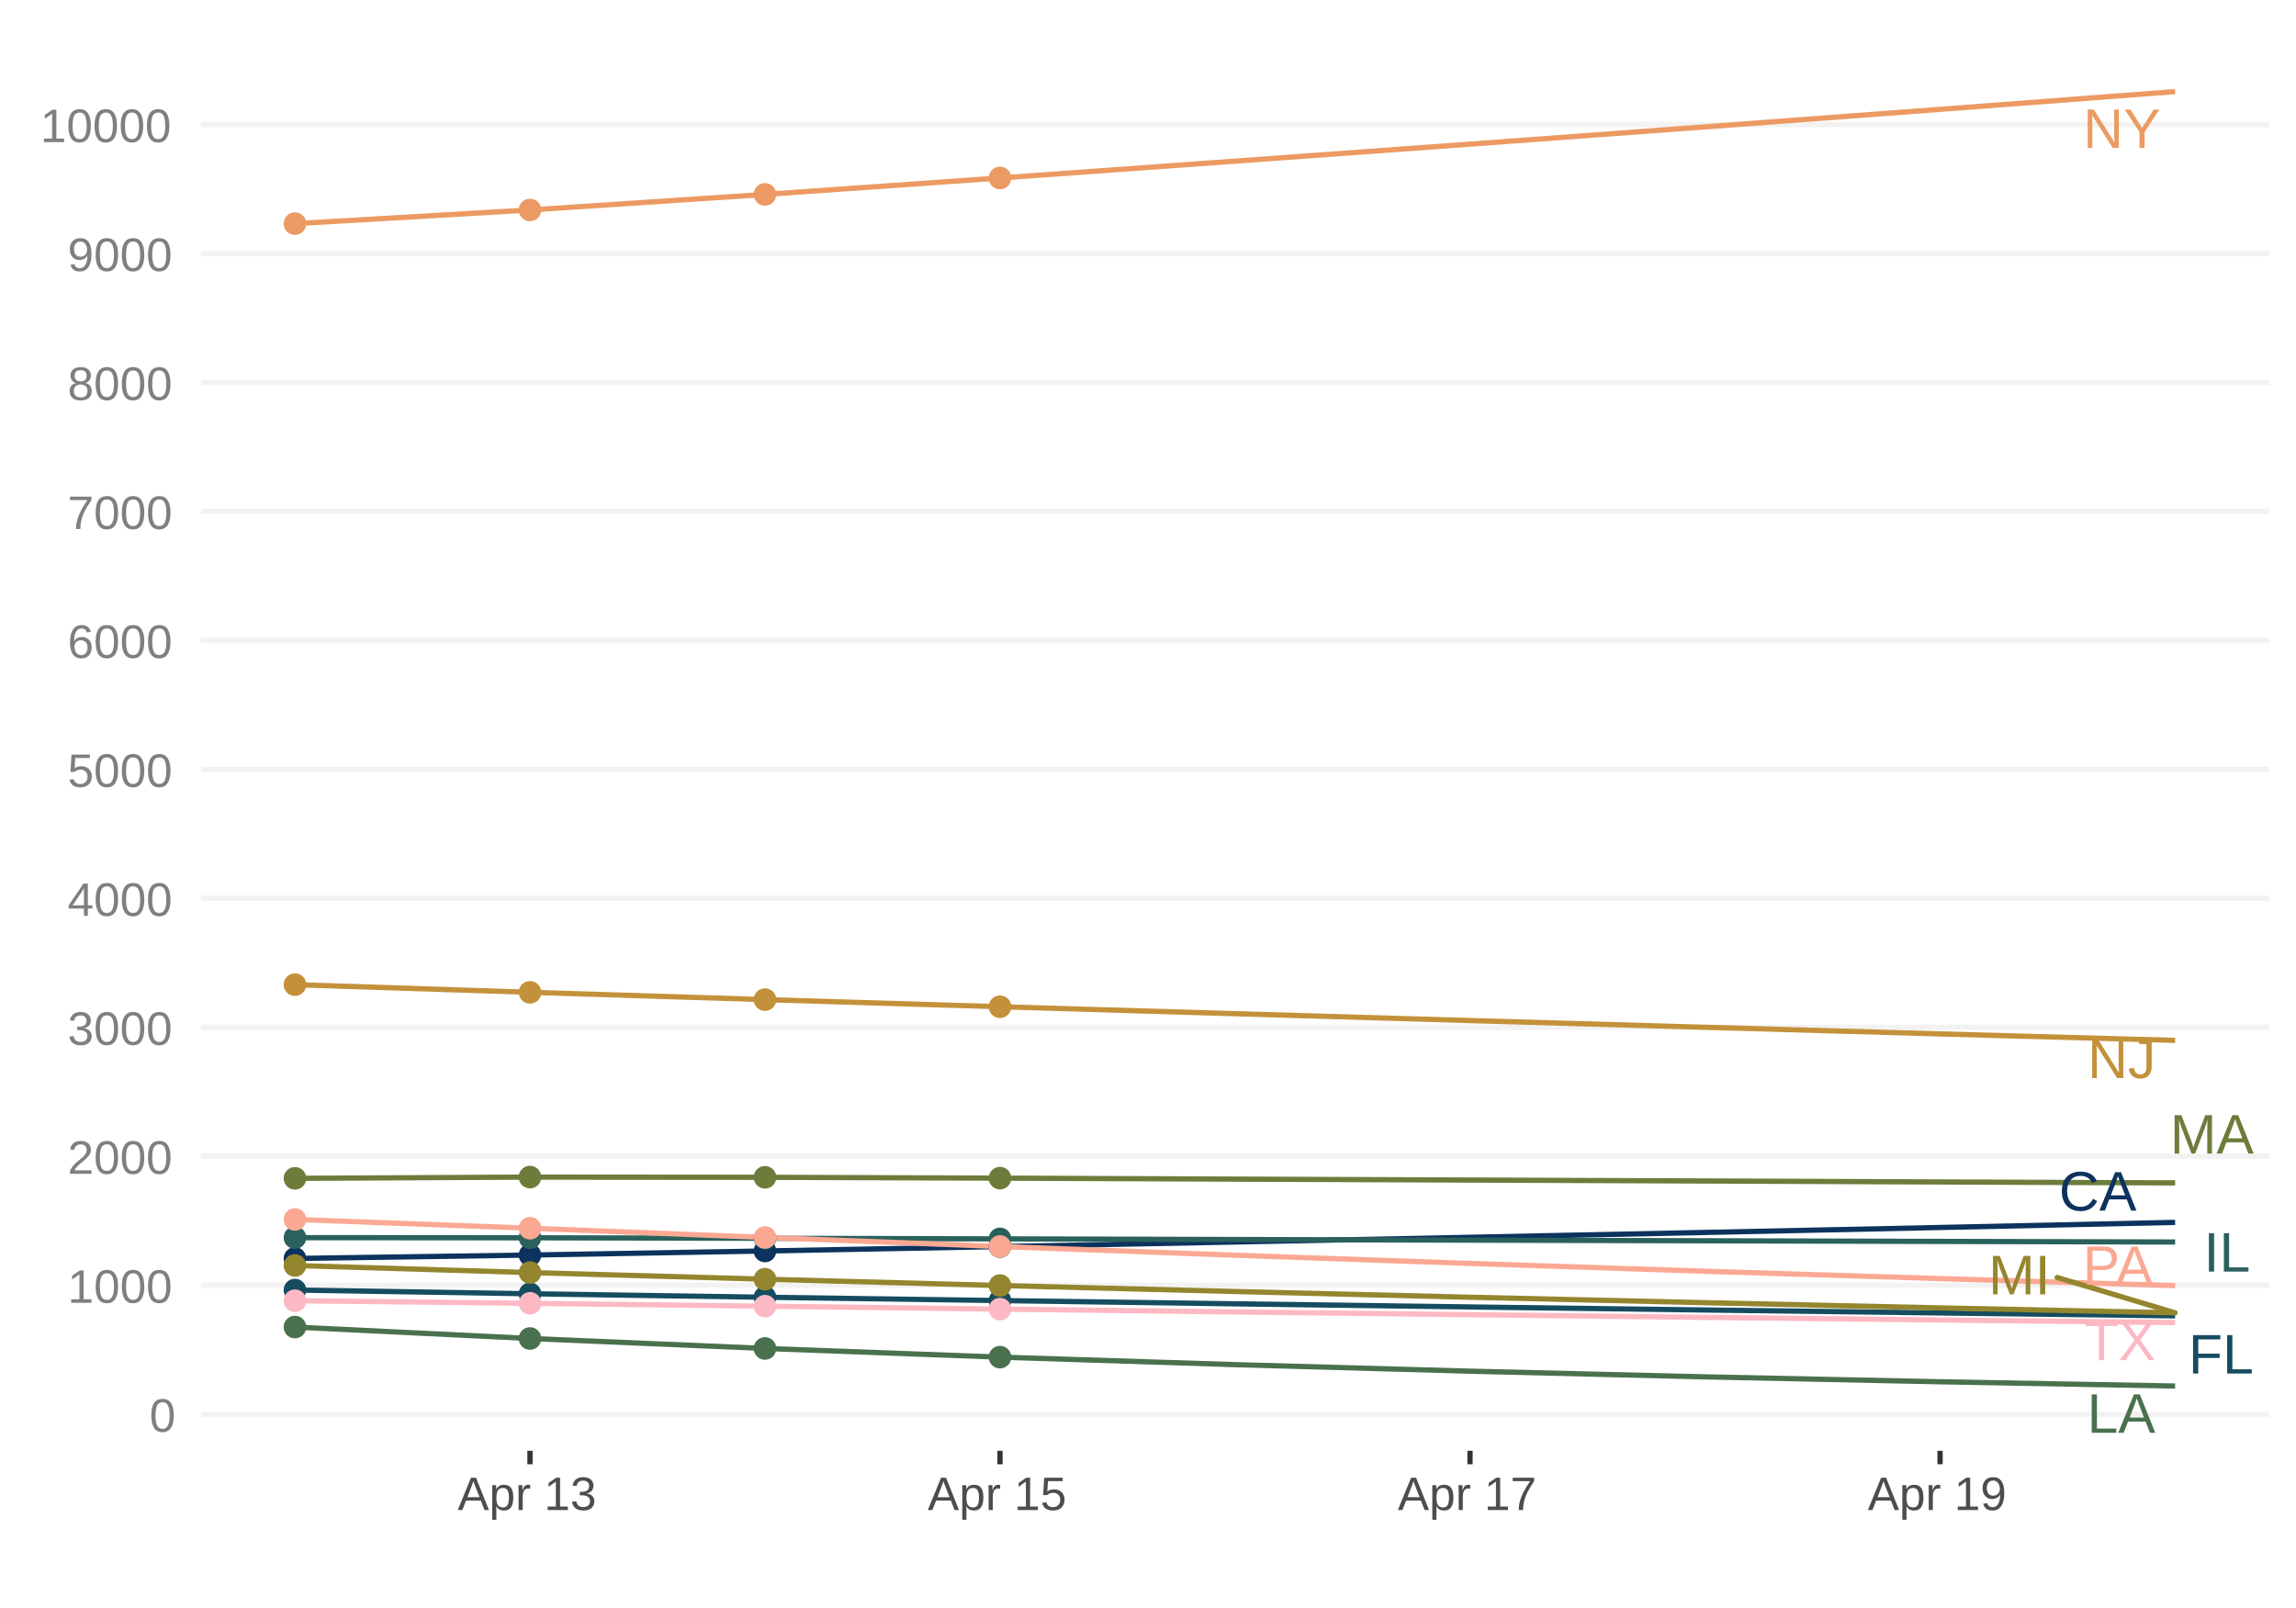
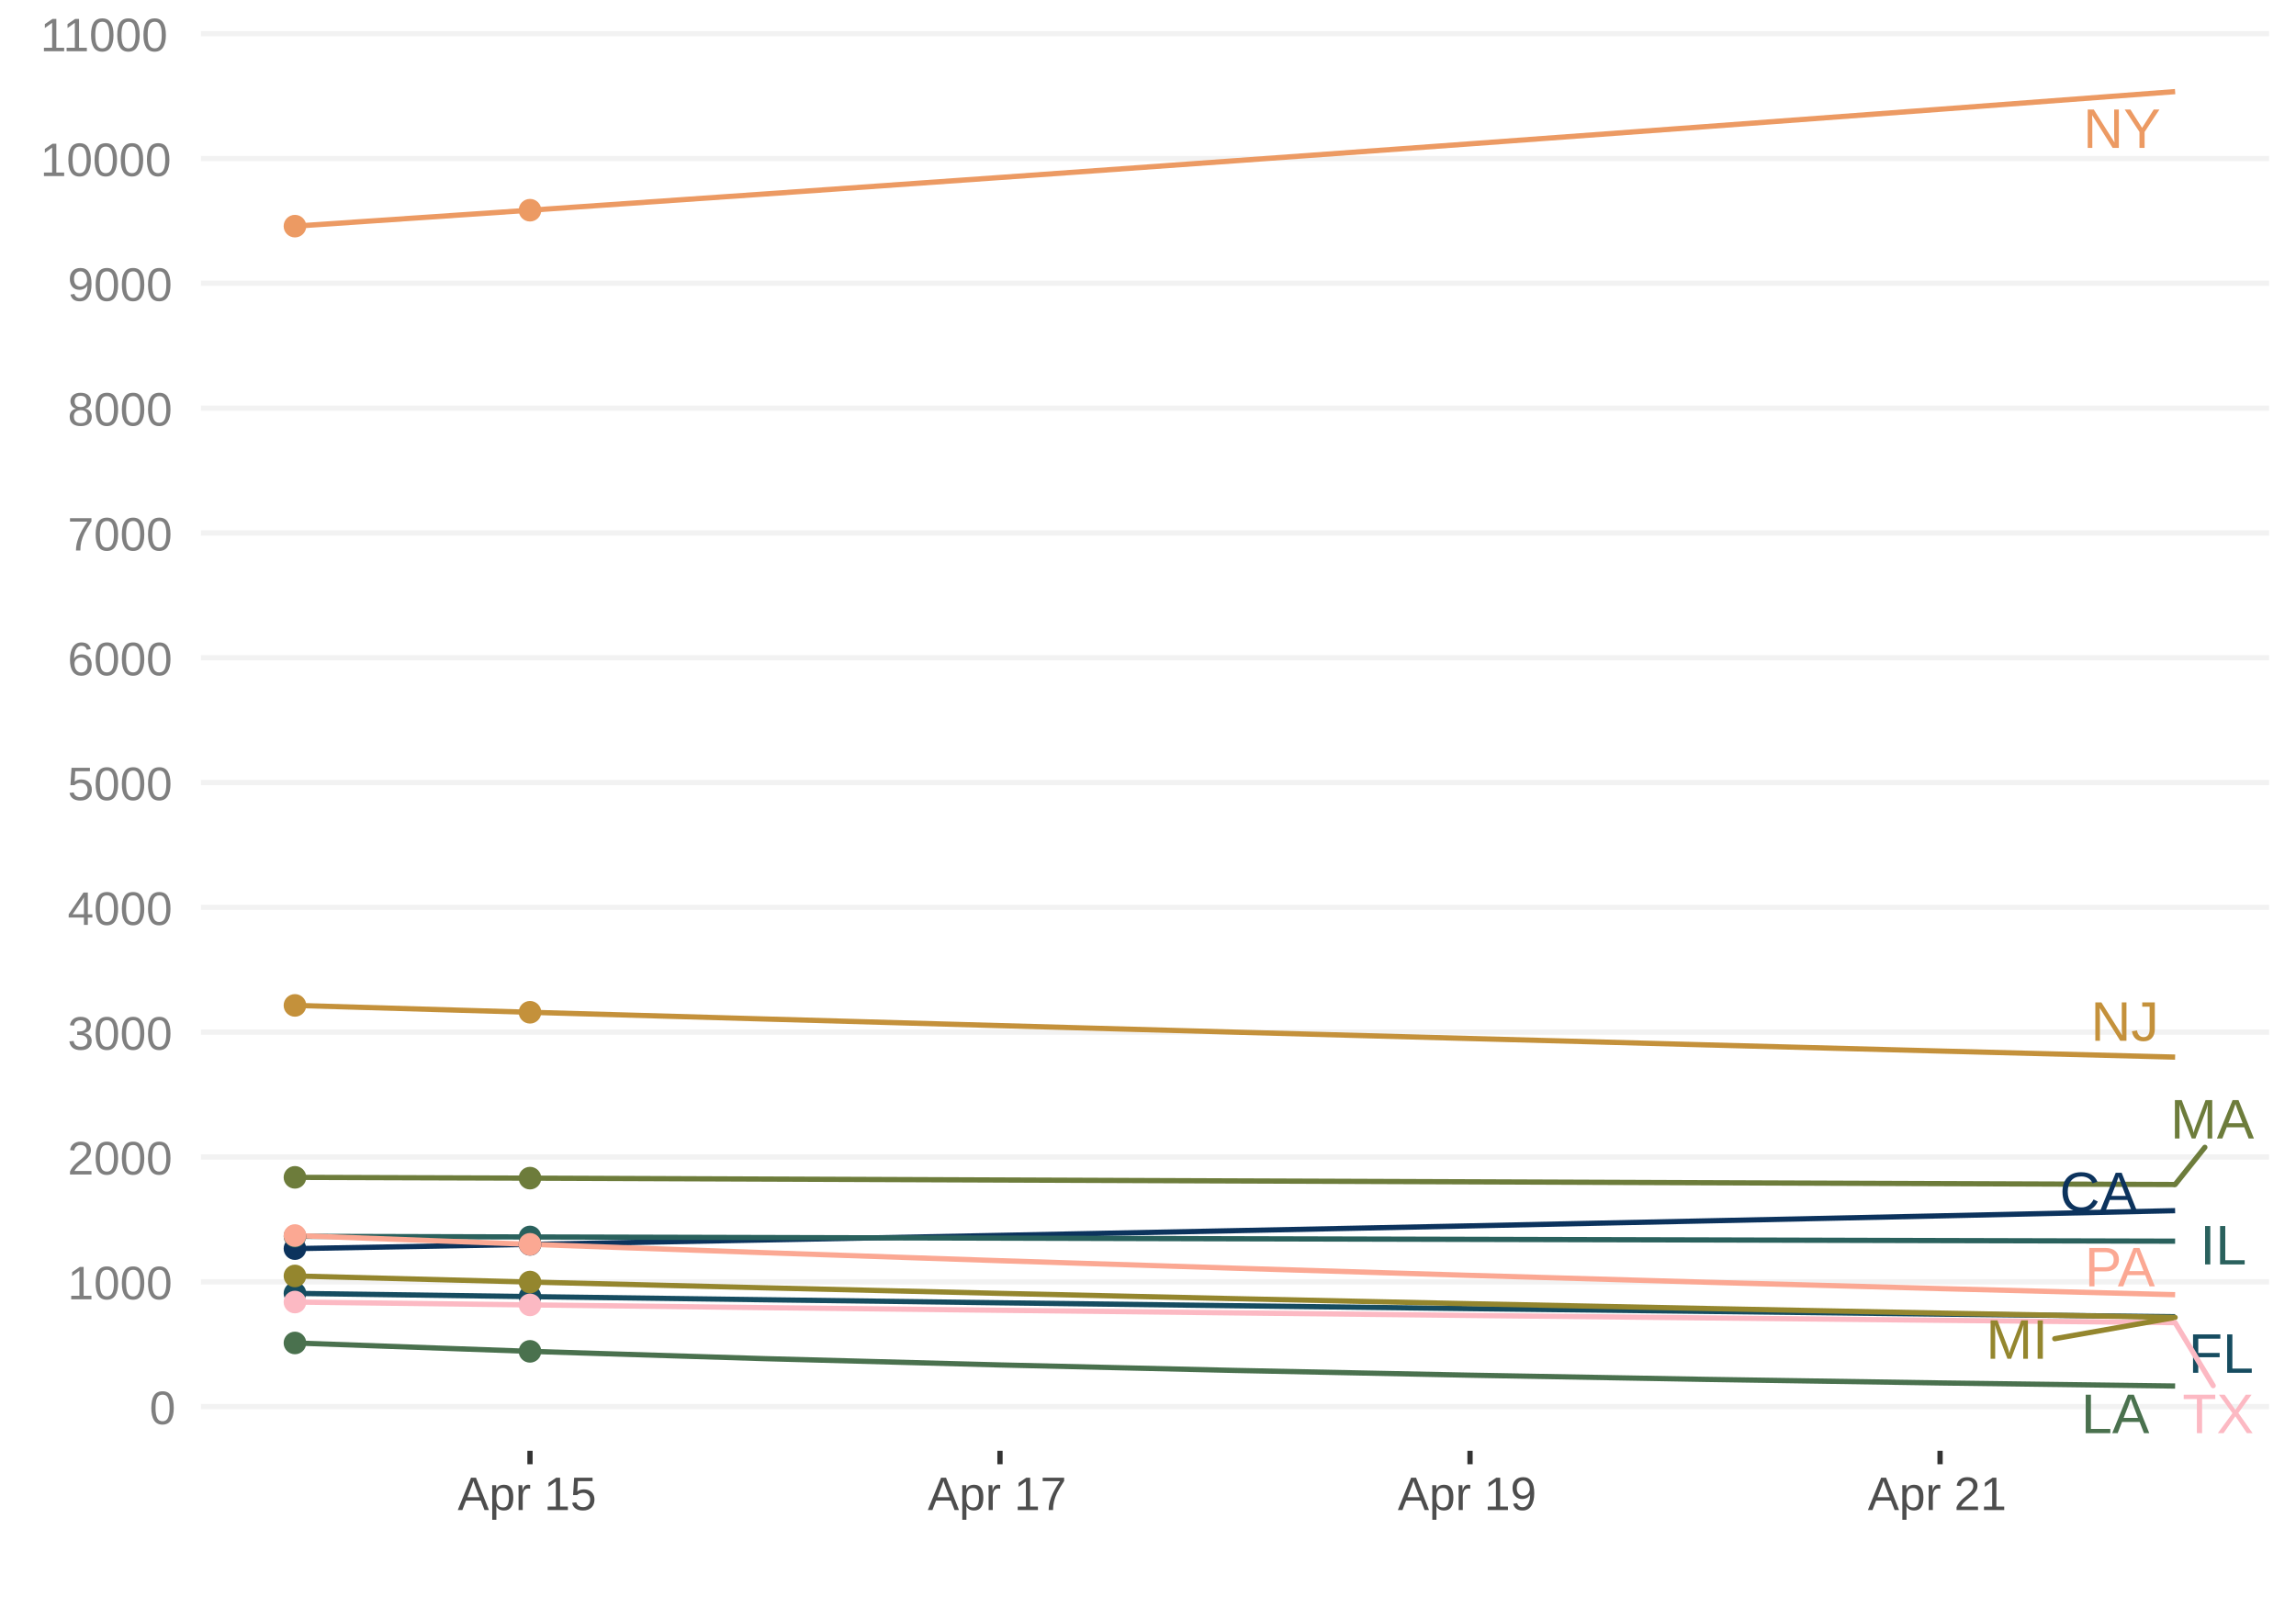
<svg xmlns="http://www.w3.org/2000/svg" viewBox="0 0 468.00 327.60">
  <defs>
    <style type="text/css">
    line, polyline, polygon, path, rect, circle {
      fill: none;
      stroke: #000000;
      stroke-linecap: round;
      stroke-linejoin: round;
      stroke-miterlimit: 10.00;
    }
  </style>
  </defs>
  <rect width="100%" height="100%" style="stroke: none; fill: none;" />
  <rect x="0.00" y="0.00" width="468.00" height="327.60" style="stroke-width: 1.07; stroke: none;" />
  <defs>
    <clipPath id="cpNDAuOTZ8NDYyLjUyfDI5NS43NHw1LjQ4">
      <rect x="40.96" y="5.48" width="421.56" height="290.26" />
    </clipPath>
  </defs>
-   <polyline points="40.96,288.28 462.52,288.28 " style="stroke-width: 1.07; stroke: #000000; stroke-opacity: 0.051; stroke-linecap: butt;" clip-path="url(#cpNDAuOTZ8NDYyLjUyfDI5NS43NHw1LjQ4)" />
-   <polyline points="40.96,261.99 462.52,261.99 " style="stroke-width: 1.07; stroke: #000000; stroke-opacity: 0.051; stroke-linecap: butt;" clip-path="url(#cpNDAuOTZ8NDYyLjUyfDI5NS43NHw1LjQ4)" />
-   <polyline points="40.96,235.70 462.52,235.70 " style="stroke-width: 1.07; stroke: #000000; stroke-opacity: 0.051; stroke-linecap: butt;" clip-path="url(#cpNDAuOTZ8NDYyLjUyfDI5NS43NHw1LjQ4)" />
-   <polyline points="40.96,209.41 462.52,209.41 " style="stroke-width: 1.07; stroke: #000000; stroke-opacity: 0.051; stroke-linecap: butt;" clip-path="url(#cpNDAuOTZ8NDYyLjUyfDI5NS43NHw1LjQ4)" />
-   <polyline points="40.96,183.12 462.52,183.12 " style="stroke-width: 1.07; stroke: #000000; stroke-opacity: 0.051; stroke-linecap: butt;" clip-path="url(#cpNDAuOTZ8NDYyLjUyfDI5NS43NHw1LjQ4)" />
-   <polyline points="40.96,156.83 462.52,156.83 " style="stroke-width: 1.07; stroke: #000000; stroke-opacity: 0.051; stroke-linecap: butt;" clip-path="url(#cpNDAuOTZ8NDYyLjUyfDI5NS43NHw1LjQ4)" />
-   <polyline points="40.96,130.54 462.52,130.54 " style="stroke-width: 1.07; stroke: #000000; stroke-opacity: 0.051; stroke-linecap: butt;" clip-path="url(#cpNDAuOTZ8NDYyLjUyfDI5NS43NHw1LjQ4)" />
-   <polyline points="40.96,104.25 462.52,104.25 " style="stroke-width: 1.07; stroke: #000000; stroke-opacity: 0.051; stroke-linecap: butt;" clip-path="url(#cpNDAuOTZ8NDYyLjUyfDI5NS43NHw1LjQ4)" />
-   <polyline points="40.96,77.96 462.52,77.96 " style="stroke-width: 1.07; stroke: #000000; stroke-opacity: 0.051; stroke-linecap: butt;" clip-path="url(#cpNDAuOTZ8NDYyLjUyfDI5NS43NHw1LjQ4)" />
-   <polyline points="40.96,51.68 462.52,51.68 " style="stroke-width: 1.07; stroke: #000000; stroke-opacity: 0.051; stroke-linecap: butt;" clip-path="url(#cpNDAuOTZ8NDYyLjUyfDI5NS43NHw1LjQ4)" />
-   <polyline points="40.96,25.39 462.52,25.39 " style="stroke-width: 1.07; stroke: #000000; stroke-opacity: 0.051; stroke-linecap: butt;" clip-path="url(#cpNDAuOTZ8NDYyLjUyfDI5NS43NHw1LjQ4)" />
-   <polyline points="60.12,256.53 108.03,255.84 155.93,255.01 203.83,254.11 251.74,253.18 299.64,252.22 347.55,251.23 395.45,250.22 443.36,249.18 " style="stroke-width: 1.07; stroke: #0C335D; stroke-linecap: butt;" clip-path="url(#cpNDAuOTZ8NDYyLjUyfDI5NS43NHw1LjQ4)" />
-   <polyline points="60.12,262.97 108.03,263.73 155.93,264.44 203.83,265.12 251.74,265.78 299.64,266.42 347.55,267.04 395.45,267.64 443.36,268.23 " style="stroke-width: 1.07; stroke: #164C60; stroke-linecap: butt;" clip-path="url(#cpNDAuOTZ8NDYyLjUyfDI5NS43NHw1LjQ4)" />
-   <polyline points="60.12,252.29 108.03,252.32 155.93,252.42 203.83,252.54 251.74,252.67 299.64,252.80 347.55,252.93 395.45,253.06 443.36,253.18 " style="stroke-width: 1.07; stroke: #2A615D; stroke-linecap: butt;" clip-path="url(#cpNDAuOTZ8NDYyLjUyfDI5NS43NHw1LjQ4)" />
-   <polyline points="60.12,270.52 108.03,272.85 155.93,274.88 203.83,276.65 251.74,278.18 299.64,279.51 347.55,280.67 395.45,281.67 443.36,282.54 " style="stroke-width: 1.07; stroke: #4A714E; stroke-linecap: butt;" clip-path="url(#cpNDAuOTZ8NDYyLjUyfDI5NS43NHw1LjQ4)" />
-   <polyline points="60.12,240.20 108.03,239.95 155.93,239.99 203.83,240.16 251.74,240.36 299.64,240.55 347.55,240.74 395.45,240.94 443.36,241.13 " style="stroke-width: 1.07; stroke: #6D7C3B; stroke-linecap: butt;" clip-path="url(#cpNDAuOTZ8NDYyLjUyfDI5NS43NHw1LjQ4)" />
-   <polyline points="60.12,257.97 108.03,259.41 155.93,260.76 203.83,262.05 251.74,263.27 299.64,264.44 347.55,265.55 395.45,266.61 443.36,267.62 " style="stroke-width: 1.07; stroke: #94862E; stroke-linecap: butt;" clip-path="url(#cpNDAuOTZ8NDYyLjUyfDI5NS43NHw1LjQ4)" />
-   <polyline points="60.12,200.72 108.03,202.28 155.93,203.77 203.83,205.22 251.74,206.64 299.64,208.04 347.55,209.41 395.45,210.76 443.36,212.08 " style="stroke-width: 1.07; stroke: #C4913B; stroke-linecap: butt;" clip-path="url(#cpNDAuOTZ8NDYyLjUyfDI5NS43NHw1LjQ4)" />
-   <polyline points="60.12,45.59 108.03,42.80 155.93,39.63 203.83,36.28 251.74,32.85 299.64,29.38 347.55,25.86 395.45,22.29 443.36,18.67 " style="stroke-width: 1.07; stroke: #EC9A63; stroke-linecap: butt;" clip-path="url(#cpNDAuOTZ8NDYyLjUyfDI5NS43NHw1LjQ4)" />
-   <polyline points="60.12,248.58 108.03,250.37 155.93,252.25 203.83,254.10 251.74,255.87 299.64,257.55 347.55,259.14 395.45,260.64 443.36,262.07 " style="stroke-width: 1.07; stroke: #FBA893; stroke-linecap: butt;" clip-path="url(#cpNDAuOTZ8NDYyLjUyfDI5NS43NHw1LjQ4)" />
-   <polyline points="60.12,265.15 108.03,265.68 155.93,266.26 203.83,266.86 251.74,267.44 299.64,268.00 347.55,268.55 395.45,269.08 443.36,269.60 " style="stroke-width: 1.07; stroke: #FCB9C3; stroke-linecap: butt;" clip-path="url(#cpNDAuOTZ8NDYyLjUyfDI5NS43NHw1LjQ4)" />
-   <circle cx="60.12" cy="256.53" r="1.95" style="stroke-width: 0.71; stroke: #0C335D; fill: #0C335D;" clip-path="url(#cpNDAuOTZ8NDYyLjUyfDI5NS43NHw1LjQ4)" />
-   <circle cx="108.03" cy="255.84" r="1.95" style="stroke-width: 0.71; stroke: #0C335D; fill: #0C335D;" clip-path="url(#cpNDAuOTZ8NDYyLjUyfDI5NS43NHw1LjQ4)" />
-   <circle cx="155.93" cy="255.01" r="1.95" style="stroke-width: 0.71; stroke: #0C335D; fill: #0C335D;" clip-path="url(#cpNDAuOTZ8NDYyLjUyfDI5NS43NHw1LjQ4)" />
-   <circle cx="203.83" cy="254.11" r="1.95" style="stroke-width: 0.71; stroke: #0C335D; fill: #0C335D;" clip-path="url(#cpNDAuOTZ8NDYyLjUyfDI5NS43NHw1LjQ4)" />
-   <circle cx="60.12" cy="262.97" r="1.95" style="stroke-width: 0.71; stroke: #164C60; fill: #164C60;" clip-path="url(#cpNDAuOTZ8NDYyLjUyfDI5NS43NHw1LjQ4)" />
-   <circle cx="108.03" cy="263.73" r="1.95" style="stroke-width: 0.71; stroke: #164C60; fill: #164C60;" clip-path="url(#cpNDAuOTZ8NDYyLjUyfDI5NS43NHw1LjQ4)" />
-   <circle cx="155.93" cy="264.44" r="1.95" style="stroke-width: 0.71; stroke: #164C60; fill: #164C60;" clip-path="url(#cpNDAuOTZ8NDYyLjUyfDI5NS43NHw1LjQ4)" />
-   <circle cx="203.83" cy="265.12" r="1.95" style="stroke-width: 0.71; stroke: #164C60; fill: #164C60;" clip-path="url(#cpNDAuOTZ8NDYyLjUyfDI5NS43NHw1LjQ4)" />
-   <circle cx="60.12" cy="252.29" r="1.95" style="stroke-width: 0.71; stroke: #2A615D; fill: #2A615D;" clip-path="url(#cpNDAuOTZ8NDYyLjUyfDI5NS43NHw1LjQ4)" />
-   <circle cx="108.03" cy="252.32" r="1.95" style="stroke-width: 0.71; stroke: #2A615D; fill: #2A615D;" clip-path="url(#cpNDAuOTZ8NDYyLjUyfDI5NS43NHw1LjQ4)" />
-   <circle cx="155.93" cy="252.42" r="1.95" style="stroke-width: 0.71; stroke: #2A615D; fill: #2A615D;" clip-path="url(#cpNDAuOTZ8NDYyLjUyfDI5NS43NHw1LjQ4)" />
-   <circle cx="203.83" cy="252.54" r="1.95" style="stroke-width: 0.71; stroke: #2A615D; fill: #2A615D;" clip-path="url(#cpNDAuOTZ8NDYyLjUyfDI5NS43NHw1LjQ4)" />
-   <circle cx="60.12" cy="270.52" r="1.95" style="stroke-width: 0.71; stroke: #4A714E; fill: #4A714E;" clip-path="url(#cpNDAuOTZ8NDYyLjUyfDI5NS43NHw1LjQ4)" />
-   <circle cx="108.03" cy="272.85" r="1.95" style="stroke-width: 0.71; stroke: #4A714E; fill: #4A714E;" clip-path="url(#cpNDAuOTZ8NDYyLjUyfDI5NS43NHw1LjQ4)" />
-   <circle cx="155.93" cy="274.88" r="1.95" style="stroke-width: 0.71; stroke: #4A714E; fill: #4A714E;" clip-path="url(#cpNDAuOTZ8NDYyLjUyfDI5NS43NHw1LjQ4)" />
-   <circle cx="203.83" cy="276.65" r="1.95" style="stroke-width: 0.71; stroke: #4A714E; fill: #4A714E;" clip-path="url(#cpNDAuOTZ8NDYyLjUyfDI5NS43NHw1LjQ4)" />
-   <circle cx="60.12" cy="240.20" r="1.95" style="stroke-width: 0.71; stroke: #6D7C3B; fill: #6D7C3B;" clip-path="url(#cpNDAuOTZ8NDYyLjUyfDI5NS43NHw1LjQ4)" />
-   <circle cx="108.03" cy="239.95" r="1.95" style="stroke-width: 0.71; stroke: #6D7C3B; fill: #6D7C3B;" clip-path="url(#cpNDAuOTZ8NDYyLjUyfDI5NS43NHw1LjQ4)" />
-   <circle cx="155.93" cy="239.99" r="1.95" style="stroke-width: 0.71; stroke: #6D7C3B; fill: #6D7C3B;" clip-path="url(#cpNDAuOTZ8NDYyLjUyfDI5NS43NHw1LjQ4)" />
-   <circle cx="203.83" cy="240.16" r="1.95" style="stroke-width: 0.71; stroke: #6D7C3B; fill: #6D7C3B;" clip-path="url(#cpNDAuOTZ8NDYyLjUyfDI5NS43NHw1LjQ4)" />
-   <circle cx="60.12" cy="257.97" r="1.95" style="stroke-width: 0.71; stroke: #94862E; fill: #94862E;" clip-path="url(#cpNDAuOTZ8NDYyLjUyfDI5NS43NHw1LjQ4)" />
-   <circle cx="108.03" cy="259.41" r="1.95" style="stroke-width: 0.71; stroke: #94862E; fill: #94862E;" clip-path="url(#cpNDAuOTZ8NDYyLjUyfDI5NS43NHw1LjQ4)" />
-   <circle cx="155.93" cy="260.76" r="1.95" style="stroke-width: 0.71; stroke: #94862E; fill: #94862E;" clip-path="url(#cpNDAuOTZ8NDYyLjUyfDI5NS43NHw1LjQ4)" />
-   <circle cx="203.83" cy="262.05" r="1.95" style="stroke-width: 0.71; stroke: #94862E; fill: #94862E;" clip-path="url(#cpNDAuOTZ8NDYyLjUyfDI5NS43NHw1LjQ4)" />
-   <circle cx="60.12" cy="200.72" r="1.95" style="stroke-width: 0.71; stroke: #C4913B; fill: #C4913B;" clip-path="url(#cpNDAuOTZ8NDYyLjUyfDI5NS43NHw1LjQ4)" />
-   <circle cx="108.03" cy="202.28" r="1.95" style="stroke-width: 0.71; stroke: #C4913B; fill: #C4913B;" clip-path="url(#cpNDAuOTZ8NDYyLjUyfDI5NS43NHw1LjQ4)" />
-   <circle cx="155.93" cy="203.77" r="1.95" style="stroke-width: 0.71; stroke: #C4913B; fill: #C4913B;" clip-path="url(#cpNDAuOTZ8NDYyLjUyfDI5NS43NHw1LjQ4)" />
-   <circle cx="203.83" cy="205.22" r="1.95" style="stroke-width: 0.71; stroke: #C4913B; fill: #C4913B;" clip-path="url(#cpNDAuOTZ8NDYyLjUyfDI5NS43NHw1LjQ4)" />
-   <circle cx="60.12" cy="45.59" r="1.95" style="stroke-width: 0.71; stroke: #EC9A63; fill: #EC9A63;" clip-path="url(#cpNDAuOTZ8NDYyLjUyfDI5NS43NHw1LjQ4)" />
-   <circle cx="108.03" cy="42.80" r="1.95" style="stroke-width: 0.71; stroke: #EC9A63; fill: #EC9A63;" clip-path="url(#cpNDAuOTZ8NDYyLjUyfDI5NS43NHw1LjQ4)" />
-   <circle cx="155.93" cy="39.63" r="1.95" style="stroke-width: 0.71; stroke: #EC9A63; fill: #EC9A63;" clip-path="url(#cpNDAuOTZ8NDYyLjUyfDI5NS43NHw1LjQ4)" />
-   <circle cx="203.83" cy="36.28" r="1.95" style="stroke-width: 0.71; stroke: #EC9A63; fill: #EC9A63;" clip-path="url(#cpNDAuOTZ8NDYyLjUyfDI5NS43NHw1LjQ4)" />
-   <circle cx="60.12" cy="248.58" r="1.95" style="stroke-width: 0.71; stroke: #FBA893; fill: #FBA893;" clip-path="url(#cpNDAuOTZ8NDYyLjUyfDI5NS43NHw1LjQ4)" />
-   <circle cx="108.03" cy="250.37" r="1.95" style="stroke-width: 0.71; stroke: #FBA893; fill: #FBA893;" clip-path="url(#cpNDAuOTZ8NDYyLjUyfDI5NS43NHw1LjQ4)" />
-   <circle cx="155.93" cy="252.25" r="1.95" style="stroke-width: 0.71; stroke: #FBA893; fill: #FBA893;" clip-path="url(#cpNDAuOTZ8NDYyLjUyfDI5NS43NHw1LjQ4)" />
-   <circle cx="203.83" cy="254.10" r="1.95" style="stroke-width: 0.71; stroke: #FBA893; fill: #FBA893;" clip-path="url(#cpNDAuOTZ8NDYyLjUyfDI5NS43NHw1LjQ4)" />
-   <circle cx="60.12" cy="265.15" r="1.95" style="stroke-width: 0.71; stroke: #FCB9C3; fill: #FCB9C3;" clip-path="url(#cpNDAuOTZ8NDYyLjUyfDI5NS43NHw1LjQ4)" />
-   <circle cx="108.03" cy="265.68" r="1.95" style="stroke-width: 0.71; stroke: #FCB9C3; fill: #FCB9C3;" clip-path="url(#cpNDAuOTZ8NDYyLjUyfDI5NS43NHw1LjQ4)" />
-   <circle cx="155.93" cy="266.26" r="1.95" style="stroke-width: 0.71; stroke: #FCB9C3; fill: #FCB9C3;" clip-path="url(#cpNDAuOTZ8NDYyLjUyfDI5NS43NHw1LjQ4)" />
-   <circle cx="203.83" cy="266.86" r="1.95" style="stroke-width: 0.71; stroke: #FCB9C3; fill: #FCB9C3;" clip-path="url(#cpNDAuOTZ8NDYyLjUyfDI5NS43NHw1LjQ4)" />
+   <polyline points="40.96,286.73 462.52,286.73 " style="stroke-width: 1.07; stroke: #000000; stroke-opacity: 0.051; stroke-linecap: butt;" clip-path="url(#cpNDAuOTZ8NDYyLjUyfDI5NS43NHw1LjQ4)" />
+   <polyline points="40.96,261.29 462.52,261.29 " style="stroke-width: 1.07; stroke: #000000; stroke-opacity: 0.051; stroke-linecap: butt;" clip-path="url(#cpNDAuOTZ8NDYyLjUyfDI5NS43NHw1LjQ4)" />
+   <polyline points="40.96,235.85 462.52,235.85 " style="stroke-width: 1.07; stroke: #000000; stroke-opacity: 0.051; stroke-linecap: butt;" clip-path="url(#cpNDAuOTZ8NDYyLjUyfDI5NS43NHw1LjQ4)" />
+   <polyline points="40.96,210.40 462.52,210.40 " style="stroke-width: 1.07; stroke: #000000; stroke-opacity: 0.051; stroke-linecap: butt;" clip-path="url(#cpNDAuOTZ8NDYyLjUyfDI5NS43NHw1LjQ4)" />
+   <polyline points="40.96,184.96 462.52,184.96 " style="stroke-width: 1.07; stroke: #000000; stroke-opacity: 0.051; stroke-linecap: butt;" clip-path="url(#cpNDAuOTZ8NDYyLjUyfDI5NS43NHw1LjQ4)" />
+   <polyline points="40.96,159.52 462.52,159.52 " style="stroke-width: 1.07; stroke: #000000; stroke-opacity: 0.051; stroke-linecap: butt;" clip-path="url(#cpNDAuOTZ8NDYyLjUyfDI5NS43NHw1LjQ4)" />
+   <polyline points="40.96,134.08 462.52,134.08 " style="stroke-width: 1.07; stroke: #000000; stroke-opacity: 0.051; stroke-linecap: butt;" clip-path="url(#cpNDAuOTZ8NDYyLjUyfDI5NS43NHw1LjQ4)" />
+   <polyline points="40.96,108.64 462.52,108.64 " style="stroke-width: 1.07; stroke: #000000; stroke-opacity: 0.051; stroke-linecap: butt;" clip-path="url(#cpNDAuOTZ8NDYyLjUyfDI5NS43NHw1LjQ4)" />
+   <polyline points="40.96,83.20 462.52,83.20 " style="stroke-width: 1.07; stroke: #000000; stroke-opacity: 0.051; stroke-linecap: butt;" clip-path="url(#cpNDAuOTZ8NDYyLjUyfDI5NS43NHw1LjQ4)" />
+   <polyline points="40.96,57.75 462.52,57.75 " style="stroke-width: 1.07; stroke: #000000; stroke-opacity: 0.051; stroke-linecap: butt;" clip-path="url(#cpNDAuOTZ8NDYyLjUyfDI5NS43NHw1LjQ4)" />
+   <polyline points="40.96,32.31 462.52,32.31 " style="stroke-width: 1.07; stroke: #000000; stroke-opacity: 0.051; stroke-linecap: butt;" clip-path="url(#cpNDAuOTZ8NDYyLjUyfDI5NS43NHw1LjQ4)" />
+   <polyline points="40.96,6.87 462.52,6.87 " style="stroke-width: 1.07; stroke: #000000; stroke-opacity: 0.051; stroke-linecap: butt;" clip-path="url(#cpNDAuOTZ8NDYyLjUyfDI5NS43NHw1LjQ4)" />
+   <polyline points="60.12,254.53 108.03,253.66 155.93,252.76 203.83,251.83 251.74,250.87 299.64,249.89 347.55,248.88 395.45,247.85 443.36,246.79 " style="stroke-width: 1.07; stroke: #0C335D; stroke-linecap: butt;" clip-path="url(#cpNDAuOTZ8NDYyLjUyfDI5NS43NHw1LjQ4)" />
+   <polyline points="60.12,263.65 108.03,264.31 155.93,264.95 203.83,265.57 251.74,266.17 299.64,266.76 347.55,267.32 395.45,267.88 443.36,268.41 " style="stroke-width: 1.07; stroke: #164C60; stroke-linecap: butt;" clip-path="url(#cpNDAuOTZ8NDYyLjUyfDI5NS43NHw1LjQ4)" />
+   <polyline points="60.12,252.02 108.03,252.15 155.93,252.27 203.83,252.39 251.74,252.52 299.64,252.64 347.55,252.76 395.45,252.89 443.36,253.01 " style="stroke-width: 1.07; stroke: #2A615D; stroke-linecap: butt;" clip-path="url(#cpNDAuOTZ8NDYyLjUyfDI5NS43NHw1LjQ4)" />
+   <polyline points="60.12,273.76 108.03,275.47 155.93,276.96 203.83,278.24 251.74,279.36 299.64,280.33 347.55,281.18 395.45,281.91 443.36,282.54 " style="stroke-width: 1.07; stroke: #4A714E; stroke-linecap: butt;" clip-path="url(#cpNDAuOTZ8NDYyLjUyfDI5NS43NHw1LjQ4)" />
+   <polyline points="60.12,240.00 108.03,240.16 155.93,240.35 203.83,240.54 251.74,240.73 299.64,240.91 347.55,241.10 395.45,241.28 443.36,241.46 " style="stroke-width: 1.07; stroke: #6D7C3B; stroke-linecap: butt;" clip-path="url(#cpNDAuOTZ8NDYyLjUyfDI5NS43NHw1LjQ4)" />
+   <polyline points="60.12,260.10 108.03,261.34 155.93,262.52 203.83,263.65 251.74,264.73 299.64,265.76 347.55,266.73 395.45,267.67 443.36,268.56 " style="stroke-width: 1.07; stroke: #94862E; stroke-linecap: butt;" clip-path="url(#cpNDAuOTZ8NDYyLjUyfDI5NS43NHw1LjQ4)" />
+   <polyline points="60.12,204.95 108.03,206.35 155.93,207.72 203.83,209.07 251.74,210.40 299.64,211.70 347.55,212.99 395.45,214.25 443.36,215.49 " style="stroke-width: 1.07; stroke: #C4913B; stroke-linecap: butt;" clip-path="url(#cpNDAuOTZ8NDYyLjUyfDI5NS43NHw1LjQ4)" />
+   <polyline points="60.12,46.10 108.03,42.85 155.93,39.54 203.83,36.18 251.74,32.77 299.64,29.32 347.55,25.82 395.45,22.27 443.36,18.67 " style="stroke-width: 1.07; stroke: #EC9A63; stroke-linecap: butt;" clip-path="url(#cpNDAuOTZ8NDYyLjUyfDI5NS43NHw1LjQ4)" />
+   <polyline points="60.12,251.86 108.03,253.65 155.93,255.36 203.83,256.99 251.74,258.52 299.64,259.98 347.55,261.37 395.45,262.68 443.36,263.92 " style="stroke-width: 1.07; stroke: #FBA893; stroke-linecap: butt;" clip-path="url(#cpNDAuOTZ8NDYyLjUyfDI5NS43NHw1LjQ4)" />
+   <polyline points="60.12,265.42 108.03,266.00 155.93,266.56 203.83,267.10 251.74,267.63 299.64,268.15 347.55,268.65 395.45,269.14 443.36,269.62 " style="stroke-width: 1.07; stroke: #FCB9C3; stroke-linecap: butt;" clip-path="url(#cpNDAuOTZ8NDYyLjUyfDI5NS43NHw1LjQ4)" />
+   <circle cx="60.12" cy="254.53" r="1.95" style="stroke-width: 0.71; stroke: #0C335D; fill: #0C335D;" clip-path="url(#cpNDAuOTZ8NDYyLjUyfDI5NS43NHw1LjQ4)" />
+   <circle cx="108.03" cy="253.66" r="1.95" style="stroke-width: 0.71; stroke: #0C335D; fill: #0C335D;" clip-path="url(#cpNDAuOTZ8NDYyLjUyfDI5NS43NHw1LjQ4)" />
+   <circle cx="60.12" cy="263.65" r="1.95" style="stroke-width: 0.71; stroke: #164C60; fill: #164C60;" clip-path="url(#cpNDAuOTZ8NDYyLjUyfDI5NS43NHw1LjQ4)" />
+   <circle cx="108.03" cy="264.31" r="1.95" style="stroke-width: 0.71; stroke: #164C60; fill: #164C60;" clip-path="url(#cpNDAuOTZ8NDYyLjUyfDI5NS43NHw1LjQ4)" />
+   <circle cx="60.12" cy="252.02" r="1.95" style="stroke-width: 0.71; stroke: #2A615D; fill: #2A615D;" clip-path="url(#cpNDAuOTZ8NDYyLjUyfDI5NS43NHw1LjQ4)" />
+   <circle cx="108.03" cy="252.15" r="1.95" style="stroke-width: 0.71; stroke: #2A615D; fill: #2A615D;" clip-path="url(#cpNDAuOTZ8NDYyLjUyfDI5NS43NHw1LjQ4)" />
+   <circle cx="60.12" cy="273.76" r="1.95" style="stroke-width: 0.71; stroke: #4A714E; fill: #4A714E;" clip-path="url(#cpNDAuOTZ8NDYyLjUyfDI5NS43NHw1LjQ4)" />
+   <circle cx="108.03" cy="275.47" r="1.95" style="stroke-width: 0.71; stroke: #4A714E; fill: #4A714E;" clip-path="url(#cpNDAuOTZ8NDYyLjUyfDI5NS43NHw1LjQ4)" />
+   <circle cx="60.12" cy="240.00" r="1.95" style="stroke-width: 0.71; stroke: #6D7C3B; fill: #6D7C3B;" clip-path="url(#cpNDAuOTZ8NDYyLjUyfDI5NS43NHw1LjQ4)" />
+   <circle cx="108.03" cy="240.16" r="1.95" style="stroke-width: 0.71; stroke: #6D7C3B; fill: #6D7C3B;" clip-path="url(#cpNDAuOTZ8NDYyLjUyfDI5NS43NHw1LjQ4)" />
+   <circle cx="60.12" cy="260.10" r="1.95" style="stroke-width: 0.71; stroke: #94862E; fill: #94862E;" clip-path="url(#cpNDAuOTZ8NDYyLjUyfDI5NS43NHw1LjQ4)" />
+   <circle cx="108.03" cy="261.34" r="1.95" style="stroke-width: 0.71; stroke: #94862E; fill: #94862E;" clip-path="url(#cpNDAuOTZ8NDYyLjUyfDI5NS43NHw1LjQ4)" />
+   <circle cx="60.12" cy="204.95" r="1.95" style="stroke-width: 0.71; stroke: #C4913B; fill: #C4913B;" clip-path="url(#cpNDAuOTZ8NDYyLjUyfDI5NS43NHw1LjQ4)" />
+   <circle cx="108.03" cy="206.35" r="1.95" style="stroke-width: 0.71; stroke: #C4913B; fill: #C4913B;" clip-path="url(#cpNDAuOTZ8NDYyLjUyfDI5NS43NHw1LjQ4)" />
+   <circle cx="60.12" cy="46.10" r="1.95" style="stroke-width: 0.71; stroke: #EC9A63; fill: #EC9A63;" clip-path="url(#cpNDAuOTZ8NDYyLjUyfDI5NS43NHw1LjQ4)" />
+   <circle cx="108.03" cy="42.85" r="1.95" style="stroke-width: 0.71; stroke: #EC9A63; fill: #EC9A63;" clip-path="url(#cpNDAuOTZ8NDYyLjUyfDI5NS43NHw1LjQ4)" />
+   <circle cx="60.12" cy="251.86" r="1.95" style="stroke-width: 0.71; stroke: #FBA893; fill: #FBA893;" clip-path="url(#cpNDAuOTZ8NDYyLjUyfDI5NS43NHw1LjQ4)" />
+   <circle cx="108.03" cy="253.65" r="1.95" style="stroke-width: 0.71; stroke: #FBA893; fill: #FBA893;" clip-path="url(#cpNDAuOTZ8NDYyLjUyfDI5NS43NHw1LjQ4)" />
+   <circle cx="60.12" cy="265.42" r="1.95" style="stroke-width: 0.71; stroke: #FCB9C3; fill: #FCB9C3;" clip-path="url(#cpNDAuOTZ8NDYyLjUyfDI5NS43NHw1LjQ4)" />
+   <circle cx="108.03" cy="266.00" r="1.95" style="stroke-width: 0.71; stroke: #FCB9C3; fill: #FCB9C3;" clip-path="url(#cpNDAuOTZ8NDYyLjUyfDI5NS43NHw1LjQ4)" />
  <g clip-path="url(#cpNDAuOTZ8NDYyLjUyfDI5NS43NHw1LjQ4)">
-     <text x="419.69" y="246.78" style="font-size: 11.38px; fill: #0C335D; font-family: Arial;" textLength="15.28px" lengthAdjust="spacingAndGlyphs">CA</text>
+     <text x="419.82" y="246.89" style="font-size: 11.38px; fill: #0C335D; font-family: Arial;" textLength="15.28px" lengthAdjust="spacingAndGlyphs">CA</text>
  </g>
  <g clip-path="url(#cpNDAuOTZ8NDYyLjUyfDI5NS43NHw1LjQ4)">
-     <text x="446.08" y="279.99" style="font-size: 11.38px; fill: #164C60; font-family: Arial;" textLength="12.84px" lengthAdjust="spacingAndGlyphs">FL</text>
+     <text x="446.08" y="279.84" style="font-size: 11.38px; fill: #164C60; font-family: Arial;" textLength="12.84px" lengthAdjust="spacingAndGlyphs">FL</text>
  </g>
  <g clip-path="url(#cpNDAuOTZ8NDYyLjUyfDI5NS43NHw1LjQ4)">
-     <text x="449.20" y="259.21" style="font-size: 11.38px; fill: #2A615D; font-family: Arial;" textLength="9.17px" lengthAdjust="spacingAndGlyphs">IL</text>
+     <text x="448.42" y="257.75" style="font-size: 11.38px; fill: #2A615D; font-family: Arial;" textLength="9.17px" lengthAdjust="spacingAndGlyphs">IL</text>
  </g>
  <g clip-path="url(#cpNDAuOTZ8NDYyLjUyfDI5NS43NHw1LjQ4)">
-     <text x="425.42" y="292.07" style="font-size: 11.38px; fill: #4A714E; font-family: Arial;" textLength="13.45px" lengthAdjust="spacingAndGlyphs">LA</text>
+     <text x="424.20" y="292.14" style="font-size: 11.38px; fill: #4A714E; font-family: Arial;" textLength="13.45px" lengthAdjust="spacingAndGlyphs">LA</text>
+   </g>
+   <line x1="449.42" y1="233.88" x2="443.36" y2="241.46" style="stroke-width: 1.07; stroke: #6D7C3B;" clip-path="url(#cpNDAuOTZ8NDYyLjUyfDI5NS43NHw1LjQ4)" />
+   <g clip-path="url(#cpNDAuOTZ8NDYyLjUyfDI5NS43NHw1LjQ4)">
+     <text x="442.38" y="232.08" style="font-size: 11.38px; fill: #6D7C3B; font-family: Arial;" textLength="16.50px" lengthAdjust="spacingAndGlyphs">MA</text>
+   </g>
+   <line x1="418.83" y1="272.89" x2="443.36" y2="268.56" style="stroke-width: 1.07; stroke: #94862E;" clip-path="url(#cpNDAuOTZ8NDYyLjUyfDI5NS43NHw1LjQ4)" />
+   <g clip-path="url(#cpNDAuOTZ8NDYyLjUyfDI5NS43NHw1LjQ4)">
+     <text x="404.81" y="276.98" style="font-size: 11.38px; fill: #94862E; font-family: Arial;" textLength="12.22px" lengthAdjust="spacingAndGlyphs">MI</text>
  </g>
  <g clip-path="url(#cpNDAuOTZ8NDYyLjUyfDI5NS43NHw1LjQ4)">
-     <text x="442.32" y="235.15" style="font-size: 11.38px; fill: #6D7C3B; font-family: Arial;" textLength="16.50px" lengthAdjust="spacingAndGlyphs">MA</text>
-   </g>
-   <line x1="419.32" y1="260.41" x2="443.36" y2="267.62" style="stroke-width: 1.07; stroke: #94862E;" clip-path="url(#cpNDAuOTZ8NDYyLjUyfDI5NS43NHw1LjQ4)" />
-   <g clip-path="url(#cpNDAuOTZ8NDYyLjUyfDI5NS43NHw1LjQ4)">
-     <text x="405.30" y="263.85" style="font-size: 11.38px; fill: #94862E; font-family: Arial;" textLength="12.22px" lengthAdjust="spacingAndGlyphs">MI</text>
-   </g>
-   <g clip-path="url(#cpNDAuOTZ8NDYyLjUyfDI5NS43NHw1LjQ4)">
-     <text x="425.52" y="219.78" style="font-size: 11.38px; fill: #C4913B; font-family: Arial;" textLength="13.44px" lengthAdjust="spacingAndGlyphs">NJ</text>
+     <text x="426.16" y="212.16" style="font-size: 11.38px; fill: #C4913B; font-family: Arial;" textLength="13.44px" lengthAdjust="spacingAndGlyphs">NJ</text>
  </g>
  <g clip-path="url(#cpNDAuOTZ8NDYyLjUyfDI5NS43NHw1LjQ4)">
    <text x="424.61" y="30.15" style="font-size: 11.38px; fill: #EC9A63; font-family: Arial;" textLength="15.28px" lengthAdjust="spacingAndGlyphs">NY</text>
  </g>
  <g clip-path="url(#cpNDAuOTZ8NDYyLjUyfDI5NS43NHw1LjQ4)">
-     <text x="424.52" y="261.93" style="font-size: 11.38px; fill: #FBA893; font-family: Arial;" textLength="14.67px" lengthAdjust="spacingAndGlyphs">PA</text>
+     <text x="424.92" y="262.22" style="font-size: 11.38px; fill: #FBA893; font-family: Arial;" textLength="14.67px" lengthAdjust="spacingAndGlyphs">PA</text>
  </g>
+   <line x1="451.12" y1="282.46" x2="443.36" y2="269.62" style="stroke-width: 1.07; stroke: #FCB9C3;" clip-path="url(#cpNDAuOTZ8NDYyLjUyfDI5NS43NHw1LjQ4)" />
  <g clip-path="url(#cpNDAuOTZ8NDYyLjUyfDI5NS43NHw1LjQ4)">
-     <text x="424.88" y="277.27" style="font-size: 11.38px; fill: #FCB9C3; font-family: Arial;" textLength="14.06px" lengthAdjust="spacingAndGlyphs">TX</text>
+     <text x="444.86" y="292.14" style="font-size: 11.38px; fill: #FCB9C3; font-family: Arial;" textLength="14.06px" lengthAdjust="spacingAndGlyphs">TX</text>
  </g>
  <defs>
    <clipPath id="cpMC4wMHw0NjguMDB8MzI3LjYwfDAuMDA=">
      <rect x="0.00" y="0.00" width="468.00" height="327.60" />
    </clipPath>
  </defs>
  <g clip-path="url(#cpMC4wMHw0NjguMDB8MzI3LjYwfDAuMDA=)">
-     <text x="30.47" y="291.86" style="font-size: 9.60px; fill: #7F7F7F; font-family: Arial;" textLength="5.56px" lengthAdjust="spacingAndGlyphs">0</text>
+     <text x="30.47" y="290.31" style="font-size: 9.60px; fill: #7F7F7F; font-family: Arial;" textLength="5.56px" lengthAdjust="spacingAndGlyphs">0</text>
  </g>
  <g clip-path="url(#cpMC4wMHw0NjguMDB8MzI3LjYwfDAuMDA=)">
-     <text x="13.78" y="265.57" style="font-size: 9.60px; fill: #7F7F7F; font-family: Arial;" textLength="22.25px" lengthAdjust="spacingAndGlyphs">1000</text>
+     <text x="13.78" y="264.86" style="font-size: 9.60px; fill: #7F7F7F; font-family: Arial;" textLength="22.25px" lengthAdjust="spacingAndGlyphs">1000</text>
  </g>
  <g clip-path="url(#cpMC4wMHw0NjguMDB8MzI3LjYwfDAuMDA=)">
-     <text x="13.78" y="239.28" style="font-size: 9.60px; fill: #7F7F7F; font-family: Arial;" textLength="22.25px" lengthAdjust="spacingAndGlyphs">2000</text>
+     <text x="13.78" y="239.42" style="font-size: 9.60px; fill: #7F7F7F; font-family: Arial;" textLength="22.25px" lengthAdjust="spacingAndGlyphs">2000</text>
  </g>
  <g clip-path="url(#cpMC4wMHw0NjguMDB8MzI3LjYwfDAuMDA=)">
-     <text x="13.78" y="212.99" style="font-size: 9.60px; fill: #7F7F7F; font-family: Arial;" textLength="22.25px" lengthAdjust="spacingAndGlyphs">3000</text>
+     <text x="13.78" y="213.98" style="font-size: 9.60px; fill: #7F7F7F; font-family: Arial;" textLength="22.25px" lengthAdjust="spacingAndGlyphs">3000</text>
  </g>
  <g clip-path="url(#cpMC4wMHw0NjguMDB8MzI3LjYwfDAuMDA=)">
-     <text x="13.78" y="186.70" style="font-size: 9.60px; fill: #7F7F7F; font-family: Arial;" textLength="22.25px" lengthAdjust="spacingAndGlyphs">4000</text>
+     <text x="13.78" y="188.54" style="font-size: 9.60px; fill: #7F7F7F; font-family: Arial;" textLength="22.25px" lengthAdjust="spacingAndGlyphs">4000</text>
  </g>
  <g clip-path="url(#cpMC4wMHw0NjguMDB8MzI3LjYwfDAuMDA=)">
-     <text x="13.78" y="160.41" style="font-size: 9.60px; fill: #7F7F7F; font-family: Arial;" textLength="22.25px" lengthAdjust="spacingAndGlyphs">5000</text>
+     <text x="13.78" y="163.10" style="font-size: 9.60px; fill: #7F7F7F; font-family: Arial;" textLength="22.25px" lengthAdjust="spacingAndGlyphs">5000</text>
  </g>
  <g clip-path="url(#cpMC4wMHw0NjguMDB8MzI3LjYwfDAuMDA=)">
-     <text x="13.78" y="134.12" style="font-size: 9.60px; fill: #7F7F7F; font-family: Arial;" textLength="22.25px" lengthAdjust="spacingAndGlyphs">6000</text>
+     <text x="13.78" y="137.66" style="font-size: 9.60px; fill: #7F7F7F; font-family: Arial;" textLength="22.25px" lengthAdjust="spacingAndGlyphs">6000</text>
  </g>
  <g clip-path="url(#cpMC4wMHw0NjguMDB8MzI3LjYwfDAuMDA=)">
-     <text x="13.78" y="107.83" style="font-size: 9.60px; fill: #7F7F7F; font-family: Arial;" textLength="22.25px" lengthAdjust="spacingAndGlyphs">7000</text>
+     <text x="13.78" y="112.22" style="font-size: 9.60px; fill: #7F7F7F; font-family: Arial;" textLength="22.25px" lengthAdjust="spacingAndGlyphs">7000</text>
  </g>
  <g clip-path="url(#cpMC4wMHw0NjguMDB8MzI3LjYwfDAuMDA=)">
-     <text x="13.78" y="81.54" style="font-size: 9.60px; fill: #7F7F7F; font-family: Arial;" textLength="22.25px" lengthAdjust="spacingAndGlyphs">8000</text>
+     <text x="13.78" y="86.77" style="font-size: 9.60px; fill: #7F7F7F; font-family: Arial;" textLength="22.25px" lengthAdjust="spacingAndGlyphs">8000</text>
  </g>
  <g clip-path="url(#cpMC4wMHw0NjguMDB8MzI3LjYwfDAuMDA=)">
-     <text x="13.78" y="55.25" style="font-size: 9.60px; fill: #7F7F7F; font-family: Arial;" textLength="22.25px" lengthAdjust="spacingAndGlyphs">9000</text>
+     <text x="13.78" y="61.33" style="font-size: 9.60px; fill: #7F7F7F; font-family: Arial;" textLength="22.25px" lengthAdjust="spacingAndGlyphs">9000</text>
  </g>
  <g clip-path="url(#cpMC4wMHw0NjguMDB8MzI3LjYwfDAuMDA=)">
-     <text x="8.22" y="28.96" style="font-size: 9.60px; fill: #7F7F7F; font-family: Arial;" textLength="27.81px" lengthAdjust="spacingAndGlyphs">10000</text>
+     <text x="8.22" y="35.89" style="font-size: 9.60px; fill: #7F7F7F; font-family: Arial;" textLength="27.81px" lengthAdjust="spacingAndGlyphs">10000</text>
+   </g>
+   <g clip-path="url(#cpMC4wMHw0NjguMDB8MzI3LjYwfDAuMDA=)">
+     <text x="8.22" y="10.45" style="font-size: 9.60px; fill: #7F7F7F; font-family: Arial;" textLength="27.81px" lengthAdjust="spacingAndGlyphs">11000</text>
  </g>
  <polyline points="108.03,298.48 108.03,295.74 " style="stroke-width: 1.07; stroke: #333333; stroke-linecap: butt;" clip-path="url(#cpMC4wMHw0NjguMDB8MzI3LjYwfDAuMDA=)" />
  <polyline points="203.83,298.48 203.83,295.74 " style="stroke-width: 1.07; stroke: #333333; stroke-linecap: butt;" clip-path="url(#cpMC4wMHw0NjguMDB8MzI3LjYwfDAuMDA=)" />
  <polyline points="299.64,298.48 299.64,295.74 " style="stroke-width: 1.07; stroke: #333333; stroke-linecap: butt;" clip-path="url(#cpMC4wMHw0NjguMDB8MzI3LjYwfDAuMDA=)" />
  <polyline points="395.45,298.48 395.45,295.74 " style="stroke-width: 1.07; stroke: #333333; stroke-linecap: butt;" clip-path="url(#cpMC4wMHw0NjguMDB8MzI3LjYwfDAuMDA=)" />
  <g clip-path="url(#cpMC4wMHw0NjguMDB8MzI3LjYwfDAuMDA=)">
-     <text x="93.29" y="307.82" style="font-size: 9.60px; fill: #4D4D4D; font-family: Arial;" textLength="29.46px" lengthAdjust="spacingAndGlyphs">Apr 13</text>
+     <text x="93.29" y="307.82" style="font-size: 9.60px; fill: #4D4D4D; font-family: Arial;" textLength="29.46px" lengthAdjust="spacingAndGlyphs">Apr 15</text>
  </g>
  <g clip-path="url(#cpMC4wMHw0NjguMDB8MzI3LjYwfDAuMDA=)">
-     <text x="189.10" y="307.82" style="font-size: 9.60px; fill: #4D4D4D; font-family: Arial;" textLength="29.46px" lengthAdjust="spacingAndGlyphs">Apr 15</text>
+     <text x="189.10" y="307.82" style="font-size: 9.60px; fill: #4D4D4D; font-family: Arial;" textLength="29.46px" lengthAdjust="spacingAndGlyphs">Apr 17</text>
  </g>
  <g clip-path="url(#cpMC4wMHw0NjguMDB8MzI3LjYwfDAuMDA=)">
-     <text x="284.91" y="307.82" style="font-size: 9.60px; fill: #4D4D4D; font-family: Arial;" textLength="29.46px" lengthAdjust="spacingAndGlyphs">Apr 17</text>
+     <text x="284.91" y="307.82" style="font-size: 9.60px; fill: #4D4D4D; font-family: Arial;" textLength="29.46px" lengthAdjust="spacingAndGlyphs">Apr 19</text>
  </g>
  <g clip-path="url(#cpMC4wMHw0NjguMDB8MzI3LjYwfDAuMDA=)">
-     <text x="380.72" y="307.82" style="font-size: 9.60px; fill: #4D4D4D; font-family: Arial;" textLength="29.46px" lengthAdjust="spacingAndGlyphs">Apr 19</text>
+     <text x="380.72" y="307.82" style="font-size: 9.60px; fill: #4D4D4D; font-family: Arial;" textLength="29.46px" lengthAdjust="spacingAndGlyphs">Apr 21</text>
  </g>
</svg>
